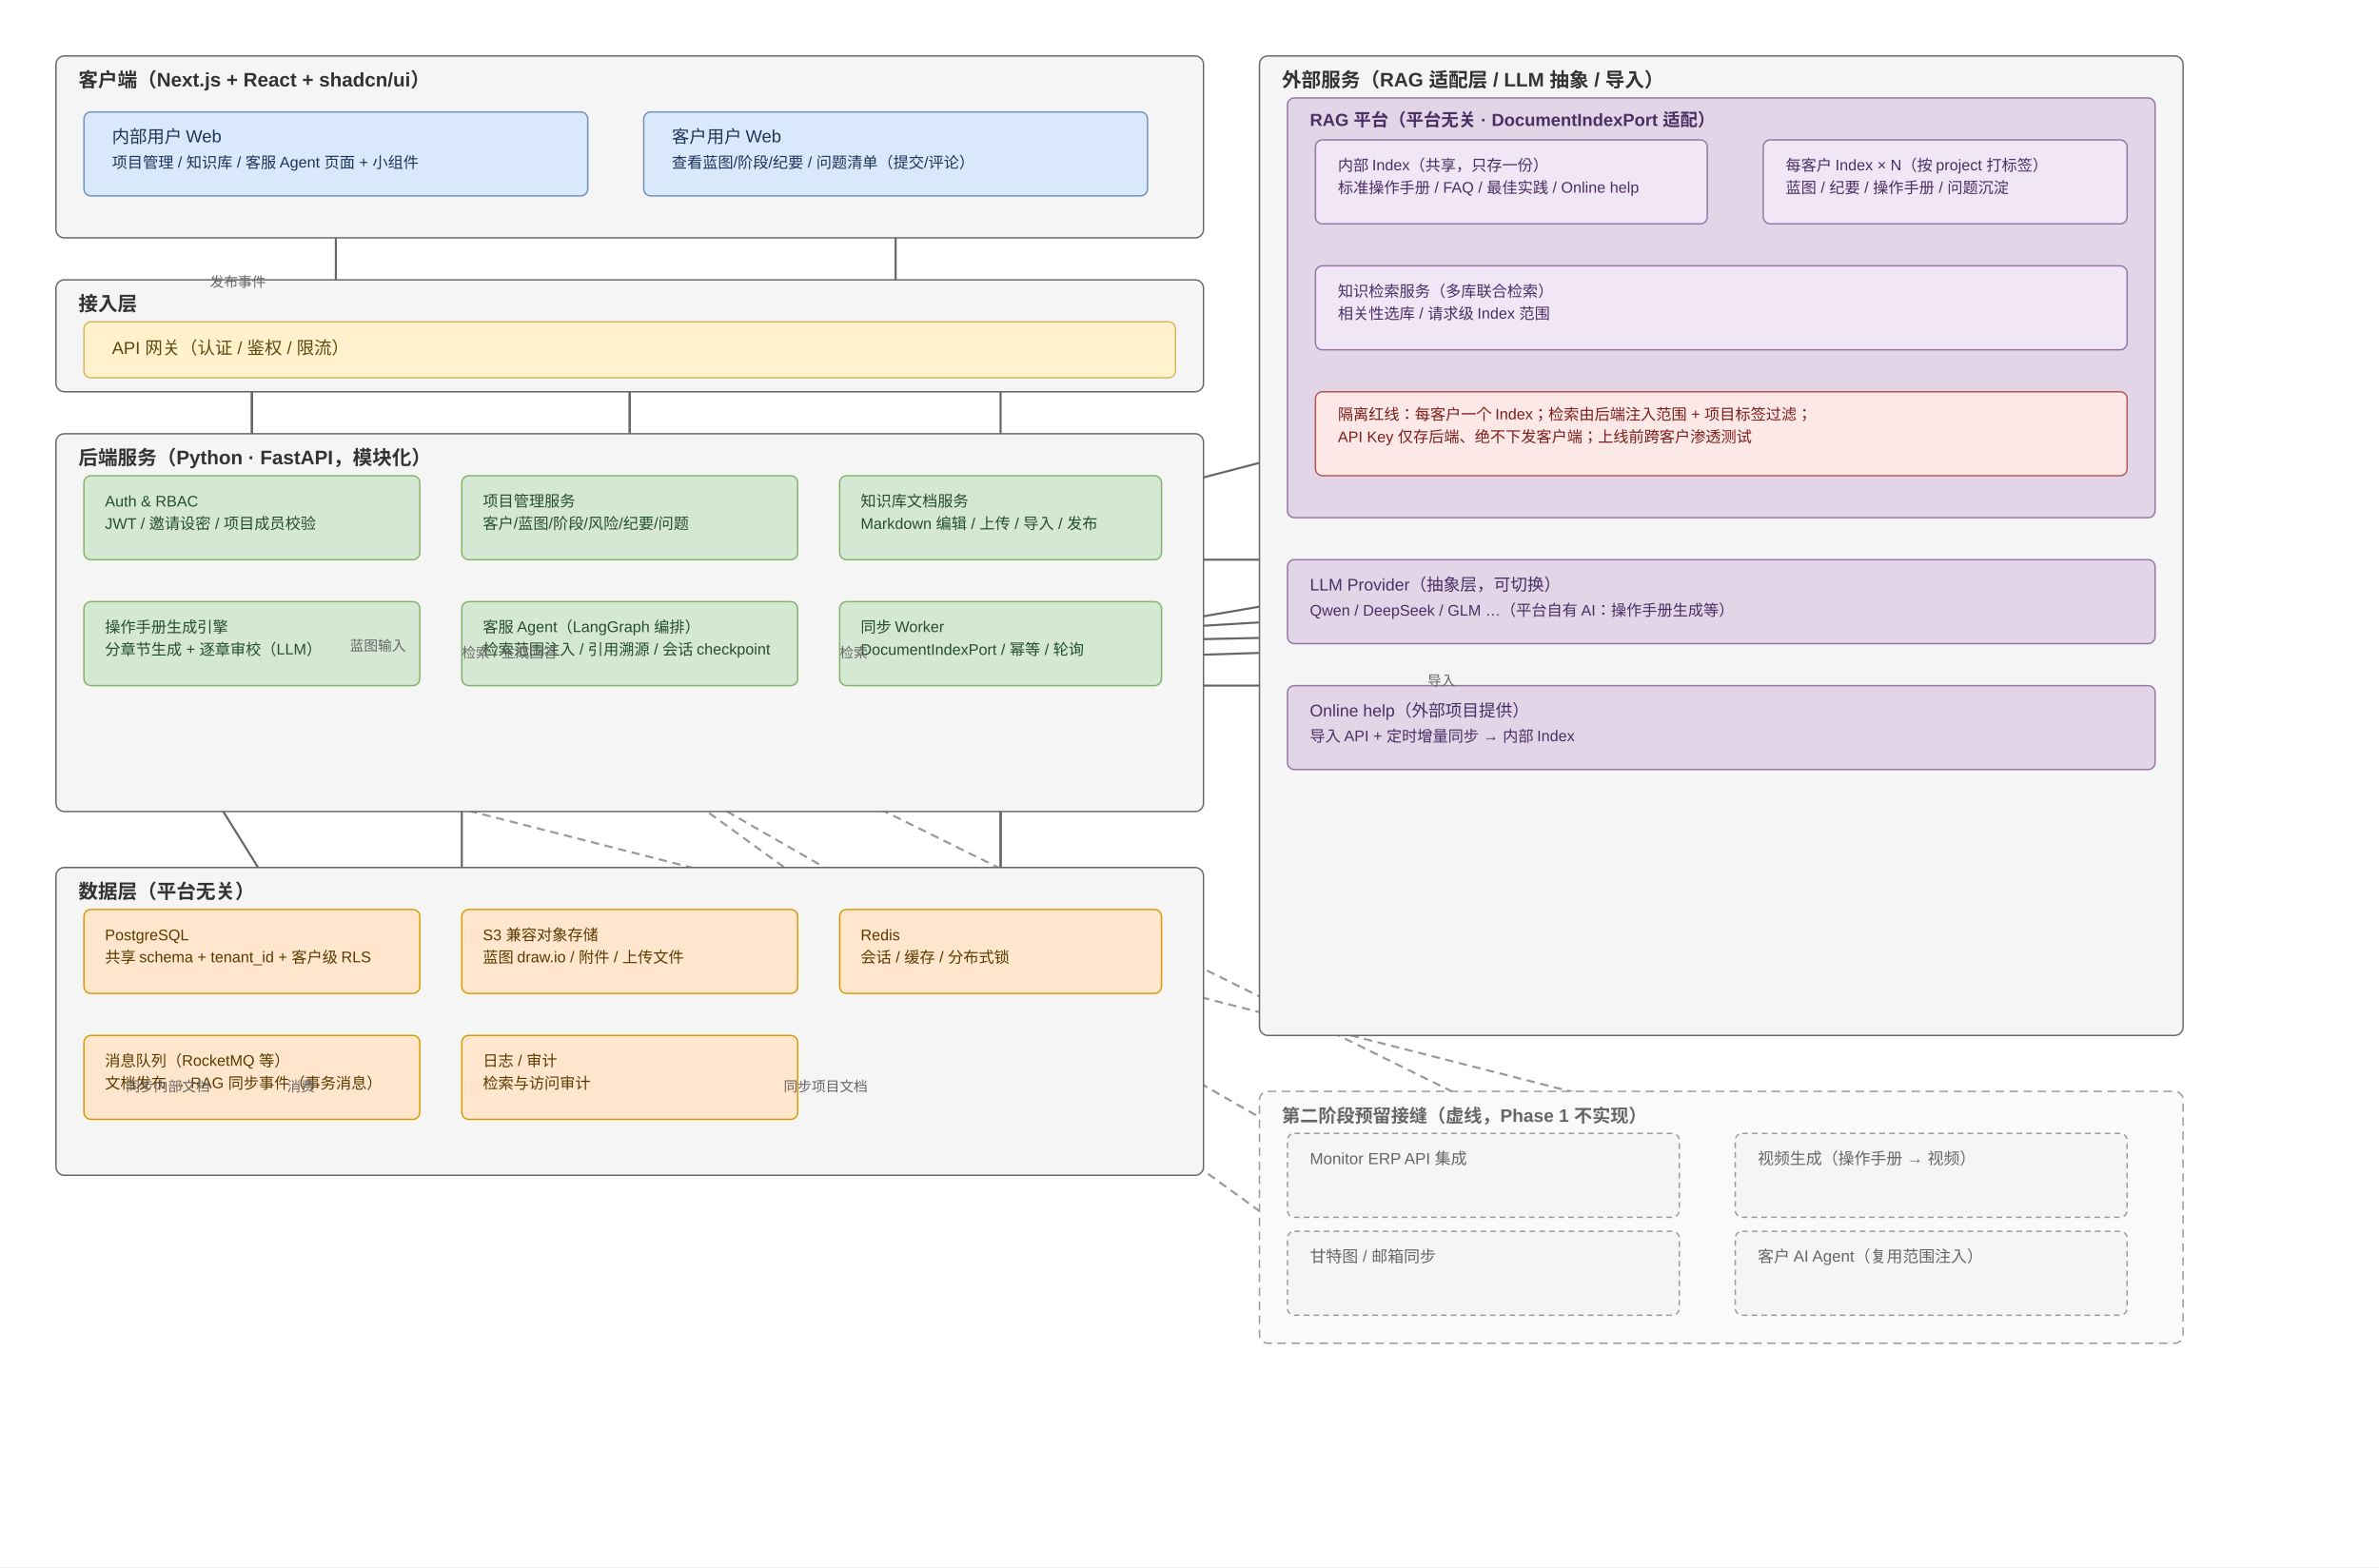
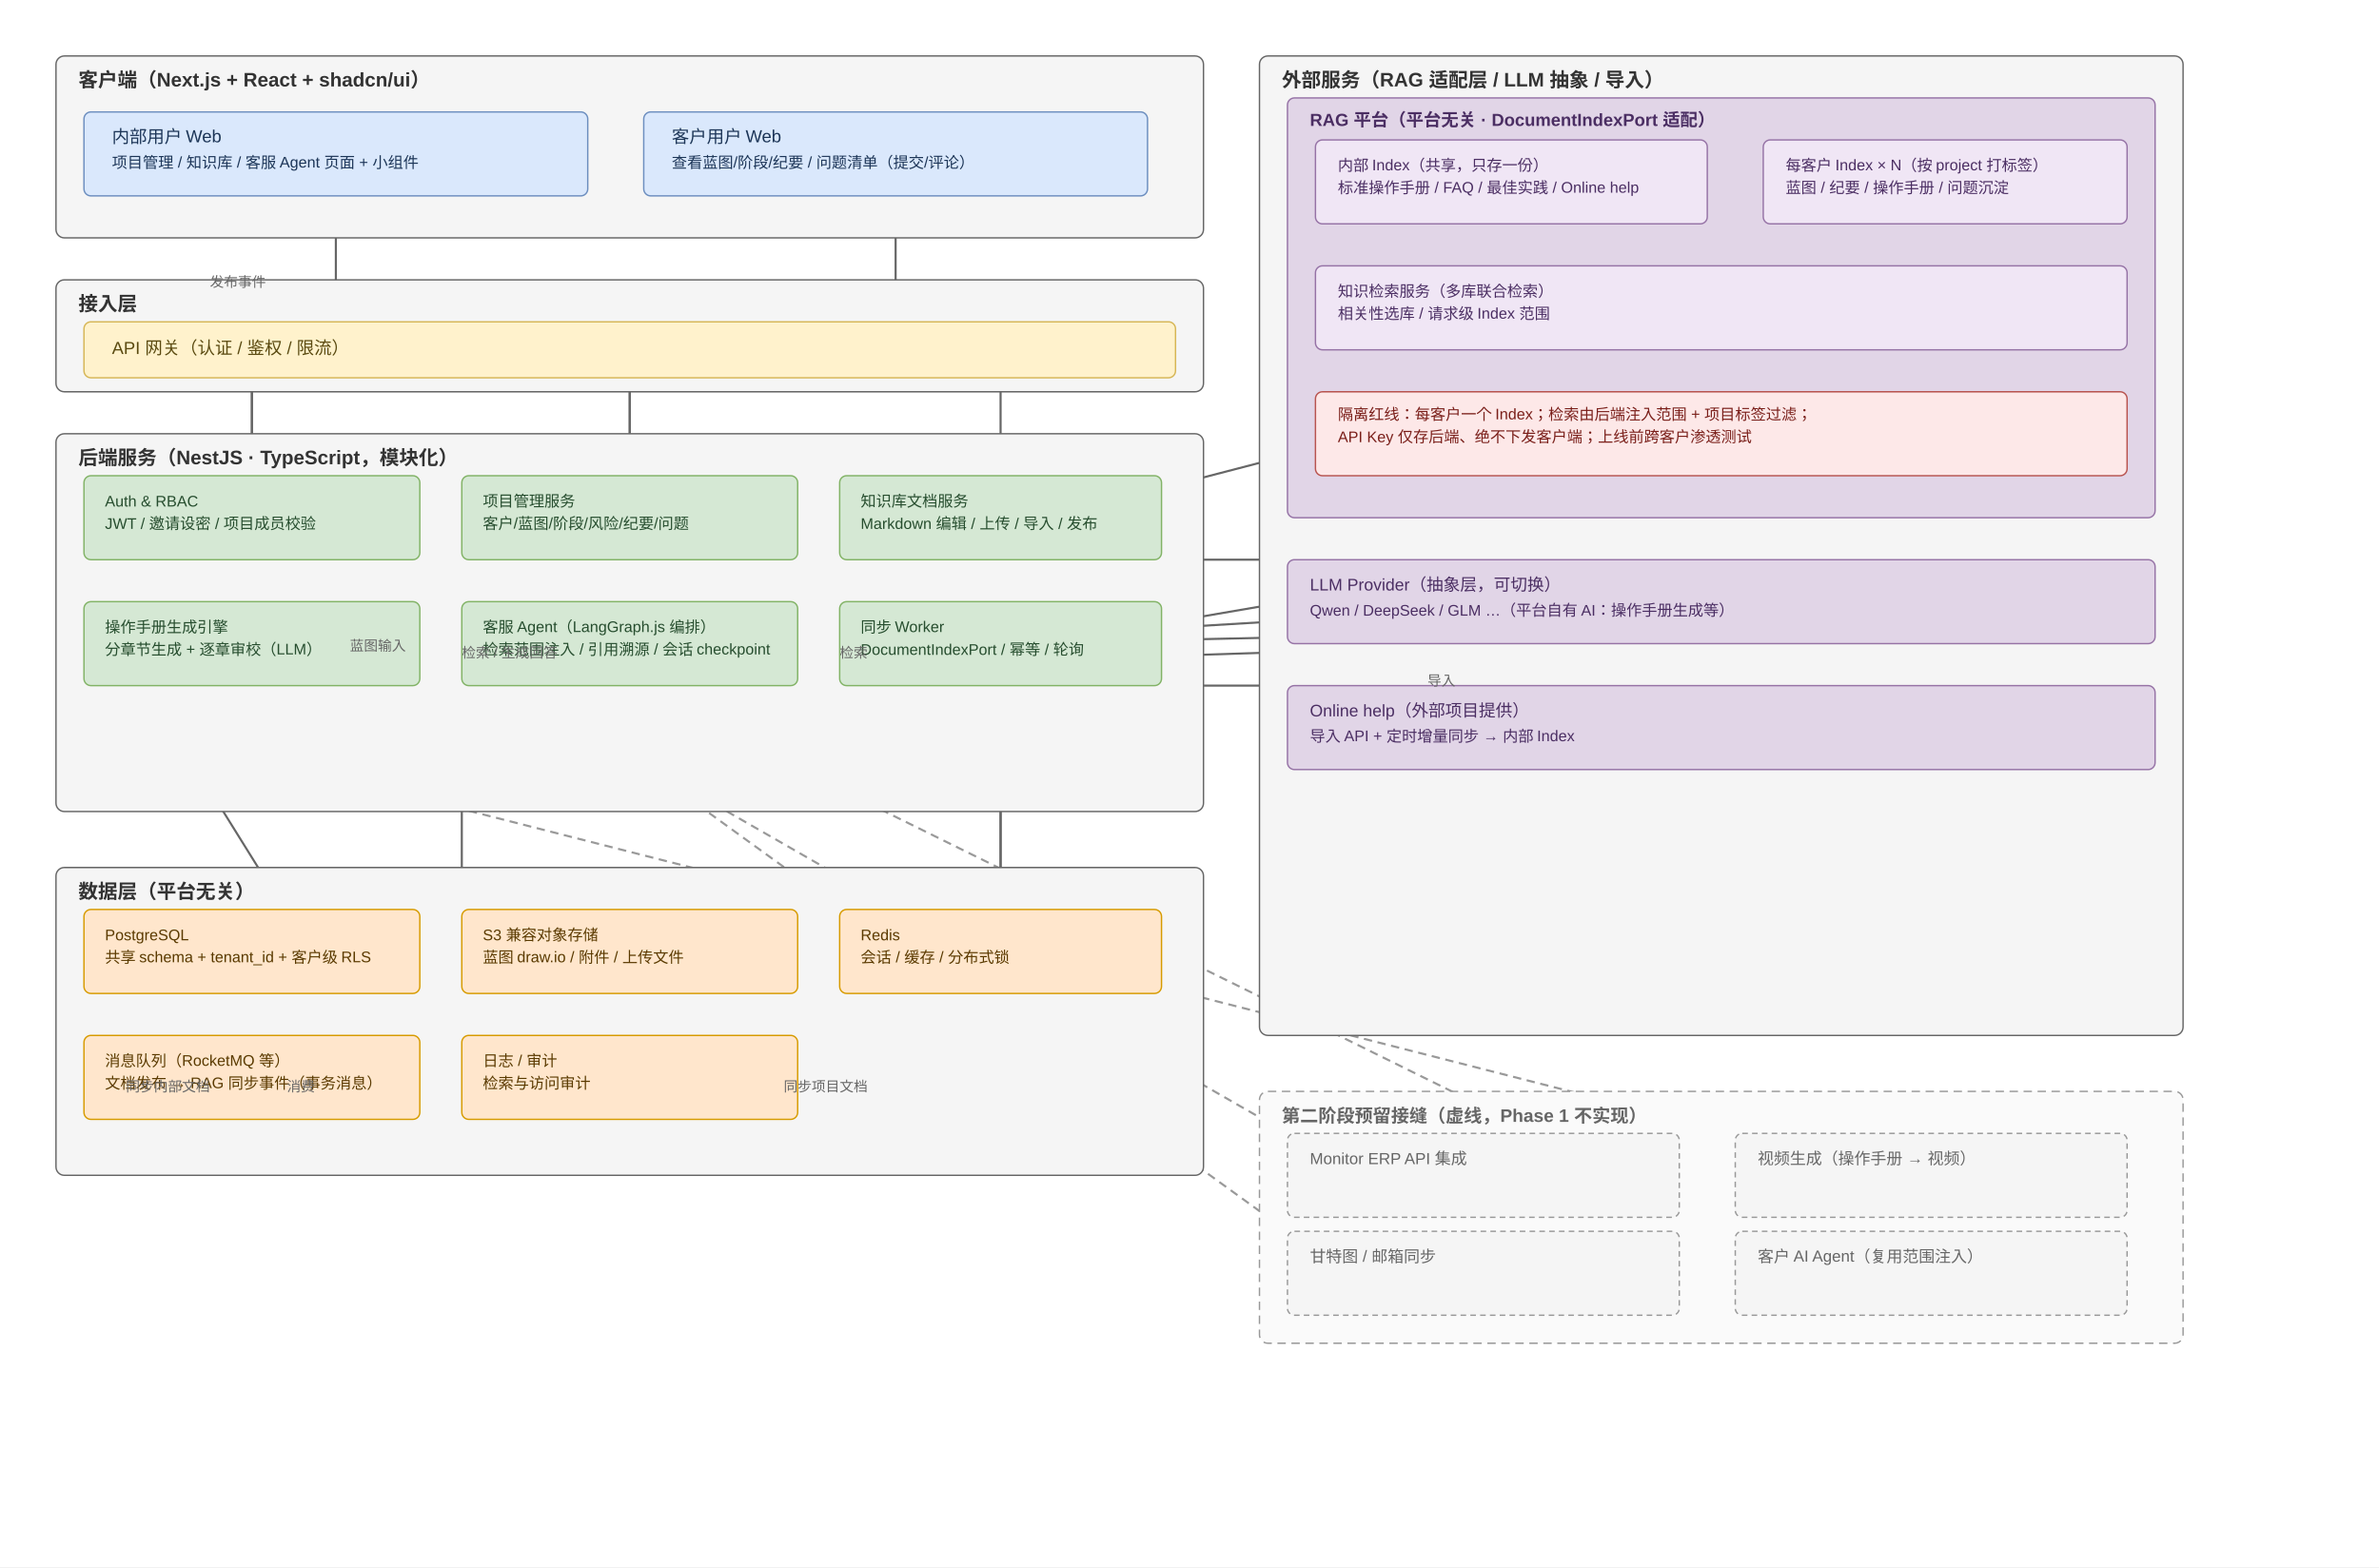
<svg xmlns="http://www.w3.org/2000/svg" width="1700" height="1120" viewBox="0 0 1700 1120" font-family="Segoe UI, Microsoft YaHei, Arial, sans-serif">
  <defs>
    <marker id="arrow" viewBox="0 0 10 10" refX="9" refY="5" markerWidth="7" markerHeight="7" orient="auto-start-reverse">
      <path d="M 0 0 L 10 5 L 0 10 z" fill="#666" />
    </marker>
    <marker id="arrowGray" viewBox="0 0 10 10" refX="9" refY="5" markerWidth="7" markerHeight="7" orient="auto-start-reverse">
      <path d="M 0 0 L 10 5 L 0 10 z" fill="#999" />
    </marker>
  </defs>
  <rect x="0" y="0" width="1700" height="1120" fill="#ffffff" />
  <g stroke="#666" stroke-width="1.5" fill="none">
    <path d="M 240 140 L 240 215" marker-end="url(#arrow)" />
    <path d="M 640 140 L 640 215" marker-end="url(#arrow)" />
    <path d="M 180 270 L 180 335" marker-end="url(#arrow)" />
    <path d="M 450 270 L 450 335" marker-end="url(#arrow)" />
    <path d="M 715 270 L 715 335" marker-end="url(#arrow)" />
    <path d="M 180 270 L 180 425" marker-end="url(#arrow)" />
    <path d="M 450 270 L 450 425" marker-end="url(#arrow)" />
    <path d="M 180 400 L 180 470" marker-end="url(#arrow)" />
    <path d="M 715 400 L 715 470" marker-end="url(#arrow)" />
    <path d="M 60 420 L 200 645" marker-end="url(#arrow)" />
    <path d="M 715 370 L 715 645" marker-end="url(#arrow)" />
    <path d="M 715 430 L 715 740" marker-end="url(#arrow)" />
    <path d="M 330 460 L 330 735" marker-end="url(#arrow)" />
    <path d="M 180 770 L 180 800" marker-end="url(#arrow)" />
    <path d="M 450 770 L 450 800" marker-end="url(#arrow)" />
    <path d="M 330 485 L 950 465" marker-end="url(#arrow)" />
    <path d="M 600 485 L 950 425" marker-end="url(#arrow)" />
    <path d="M 480 440 L 1230 245" marker-end="url(#arrow)" />
    <path d="M 480 470 L 1230 425" marker-end="url(#arrow)" />
    <path d="M 715 460 L 940 455" marker-end="url(#arrow)" />
    <path d="M 330 400 L 920 400" marker-end="url(#arrow)" />
    <path d="M 330 490 L 920 490" marker-end="url(#arrow)" />
  </g>
  <g stroke="#999" stroke-width="1.5" stroke-dasharray="6,4" fill="none">
    <path d="M 450 540 L 920 810" marker-end="url(#arrowGray)" />
    <path d="M 180 540 L 1240 810" marker-end="url(#arrowGray)" />
    <path d="M 450 540 L 920 880" marker-end="url(#arrowGray)" />
    <path d="M 450 490 L 1240 880" marker-end="url(#arrowGray)" />
  </g>
  <rect x="40" y="40" width="820" height="130" rx="6" fill="#f5f5f5" stroke="#666" />
  <text x="56" y="62" font-size="14" font-weight="bold" fill="#333">客户端（Next.js + React + shadcn/ui）</text>
  <rect x="60" y="80" width="360" height="60" rx="5" fill="#dae8fc" stroke="#6c8ebf" />
  <text x="80" y="102" font-size="12.5" fill="#1c3557">内部用户 Web</text>
  <text x="80" y="120" font-size="11" fill="#1c3557">项目管理 / 知识库 / 客服 Agent 页面 + 小组件</text>
  <rect x="460" y="80" width="360" height="60" rx="5" fill="#dae8fc" stroke="#6c8ebf" />
  <text x="480" y="102" font-size="12.5" fill="#1c3557">客户用户 Web</text>
  <text x="480" y="120" font-size="11" fill="#1c3557">查看蓝图/阶段/纪要 / 问题清单（提交/评论）</text>
  <rect x="40" y="200" width="820" height="80" rx="6" fill="#f5f5f5" stroke="#666" />
  <text x="56" y="222" font-size="14" font-weight="bold" fill="#333">接入层</text>
  <rect x="60" y="230" width="780" height="40" rx="5" fill="#fff2cc" stroke="#d6b656" />
  <text x="80" y="253" font-size="12.5" fill="#5a4a10">API 网关（认证 / 鉴权 / 限流）</text>
  <rect x="40" y="310" width="820" height="270" rx="6" fill="#f5f5f5" stroke="#666" />
-   <text x="56" y="332" font-size="14" font-weight="bold" fill="#333">后端服务（Python · FastAPI，模块化）</text>
+   <text x="56" y="332" font-size="14" font-weight="bold" fill="#333">后端服务（NestJS · TypeScript，模块化）</text>
  <g fill="#d5e8d4" stroke="#82b366">
    <rect x="60" y="340" width="240" height="60" rx="5" />
    <rect x="330" y="340" width="240" height="60" rx="5" />
    <rect x="600" y="340" width="230" height="60" rx="5" />
    <rect x="60" y="430" width="240" height="60" rx="5" />
    <rect x="330" y="430" width="240" height="60" rx="5" />
    <rect x="600" y="430" width="230" height="60" rx="5" />
  </g>
  <g font-size="11" fill="#264d2e">
    <text x="75" y="362">Auth &amp; RBAC</text>
    <text x="75" y="378">JWT / 邀请设密 / 项目成员校验</text>
    <text x="345" y="362">项目管理服务</text>
    <text x="345" y="378">客户/蓝图/阶段/风险/纪要/问题</text>
    <text x="615" y="362">知识库文档服务</text>
    <text x="615" y="378">Markdown 编辑 / 上传 / 导入 / 发布</text>
    <text x="75" y="452">操作手册生成引擎</text>
    <text x="75" y="468">分章节生成 + 逐章审校（LLM）</text>
-     <text x="345" y="452">客服 Agent（LangGraph 编排）</text>
+     <text x="345" y="452">客服 Agent（LangGraph.js 编排）</text>
    <text x="345" y="468">检索范围注入 / 引用溯源 / 会话 checkpoint</text>
    <text x="615" y="452">同步 Worker</text>
    <text x="615" y="468">DocumentIndexPort / 幂等 / 轮询</text>
  </g>
  <rect x="40" y="620" width="820" height="220" rx="6" fill="#f5f5f5" stroke="#666" />
  <text x="56" y="642" font-size="14" font-weight="bold" fill="#333">数据层（平台无关）</text>
  <g fill="#ffe6cc" stroke="#d79b00">
    <rect x="60" y="650" width="240" height="60" rx="5" />
    <rect x="330" y="650" width="240" height="60" rx="5" />
    <rect x="600" y="650" width="230" height="60" rx="5" />
    <rect x="60" y="740" width="240" height="60" rx="5" />
    <rect x="330" y="740" width="240" height="60" rx="5" />
  </g>
  <g font-size="11" fill="#5a3a00">
    <text x="75" y="672">PostgreSQL</text>
    <text x="75" y="688">共享 schema + tenant_id + 客户级 RLS</text>
    <text x="345" y="672">S3 兼容对象存储</text>
    <text x="345" y="688">蓝图 draw.io / 附件 / 上传文件</text>
    <text x="615" y="672">Redis</text>
    <text x="615" y="688">会话 / 缓存 / 分布式锁</text>
    <text x="75" y="762">消息队列（RocketMQ 等）</text>
    <text x="75" y="778">文档发布 → RAG 同步事件（事务消息）</text>
    <text x="345" y="762">日志 / 审计</text>
    <text x="345" y="778">检索与访问审计</text>
  </g>
  <rect x="900" y="40" width="660" height="700" rx="6" fill="#f5f5f5" stroke="#666" />
  <text x="916" y="62" font-size="14" font-weight="bold" fill="#333">外部服务（RAG 适配层 / LLM 抽象 / 导入）</text>
  <rect x="920" y="70" width="620" height="300" rx="5" fill="#e1d5e7" stroke="#9673a6" />
  <text x="936" y="90" font-size="12.5" font-weight="bold" fill="#4b2e63">RAG 平台（平台无关 · DocumentIndexPort 适配）</text>
  <g fill="#f0e6f5" stroke="#9673a6">
    <rect x="940" y="100" width="280" height="60" rx="5" />
    <rect x="1260" y="100" width="260" height="60" rx="5" />
    <rect x="940" y="190" width="580" height="60" rx="5" />
  </g>
  <g font-size="11" fill="#4b2e63">
    <text x="956" y="122">内部 Index（共享，只存一份）</text>
    <text x="956" y="138">标准操作手册 / FAQ / 最佳实践 / Online help</text>
    <text x="1276" y="122">每客户 Index × N（按 project 打标签）</text>
    <text x="1276" y="138">蓝图 / 纪要 / 操作手册 / 问题沉淀</text>
    <text x="956" y="212">知识检索服务（多库联合检索）</text>
    <text x="956" y="228">相关性选库 / 请求级 Index 范围</text>
  </g>
  <rect x="940" y="280" width="580" height="60" rx="5" fill="#fde8e8" stroke="#b85450" />
  <text x="956" y="300" font-size="11" fill="#7a1f1a">隔离红线：每客户一个 Index；检索由后端注入范围 + 项目标签过滤；</text>
  <text x="956" y="316" font-size="11" fill="#7a1f1a">API Key 仅存后端、绝不下发客户端；上线前跨客户渗透测试</text>
  <rect x="920" y="400" width="620" height="60" rx="5" fill="#e1d5e7" stroke="#9673a6" />
  <text x="936" y="422" font-size="12" fill="#4b2e63">LLM Provider（抽象层，可切换）</text>
  <text x="936" y="440" font-size="11" fill="#4b2e63">Qwen / DeepSeek / GLM …（平台自有 AI：操作手册生成等）</text>
  <rect x="920" y="490" width="620" height="60" rx="5" fill="#e1d5e7" stroke="#9673a6" />
  <text x="936" y="512" font-size="12" fill="#4b2e63">Online help（外部项目提供）</text>
  <text x="936" y="530" font-size="11" fill="#4b2e63">导入 API + 定时增量同步 → 内部 Index</text>
  <rect x="900" y="780" width="660" height="180" rx="6" fill="#fafafa" stroke="#999" stroke-dasharray="6,4" />
  <text x="916" y="802" font-size="13" font-weight="bold" fill="#666">第二阶段预留接缝（虚线，Phase 1 不实现）</text>
  <g fill="#f5f5f5" stroke="#999" stroke-dasharray="4,3">
    <rect x="920" y="810" width="280" height="60" rx="5" />
    <rect x="1240" y="810" width="280" height="60" rx="5" />
    <rect x="920" y="880" width="280" height="60" rx="5" />
    <rect x="1240" y="880" width="280" height="60" rx="5" />
  </g>
  <g font-size="11.5" fill="#666">
    <text x="936" y="832">Monitor ERP API 集成</text>
    <text x="1256" y="832">视频生成（操作手册 → 视频）</text>
    <text x="936" y="902">甘特图 / 邮箱同步</text>
    <text x="1256" y="902">客户 AI Agent（复用范围注入）</text>
  </g>
  <g font-size="10" fill="#666">
    <text x="150" y="205">发布事件</text>
    <text x="205" y="780">消费</text>
    <text x="560" y="780">同步项目文档</text>
    <text x="90" y="780">同步内部文档</text>
    <text x="250" y="465">蓝图输入</text>
    <text x="330" y="470">检索 / 生成回答</text>
    <text x="600" y="470">检索</text>
    <text x="1020" y="490">导入</text>
  </g>
</svg>
